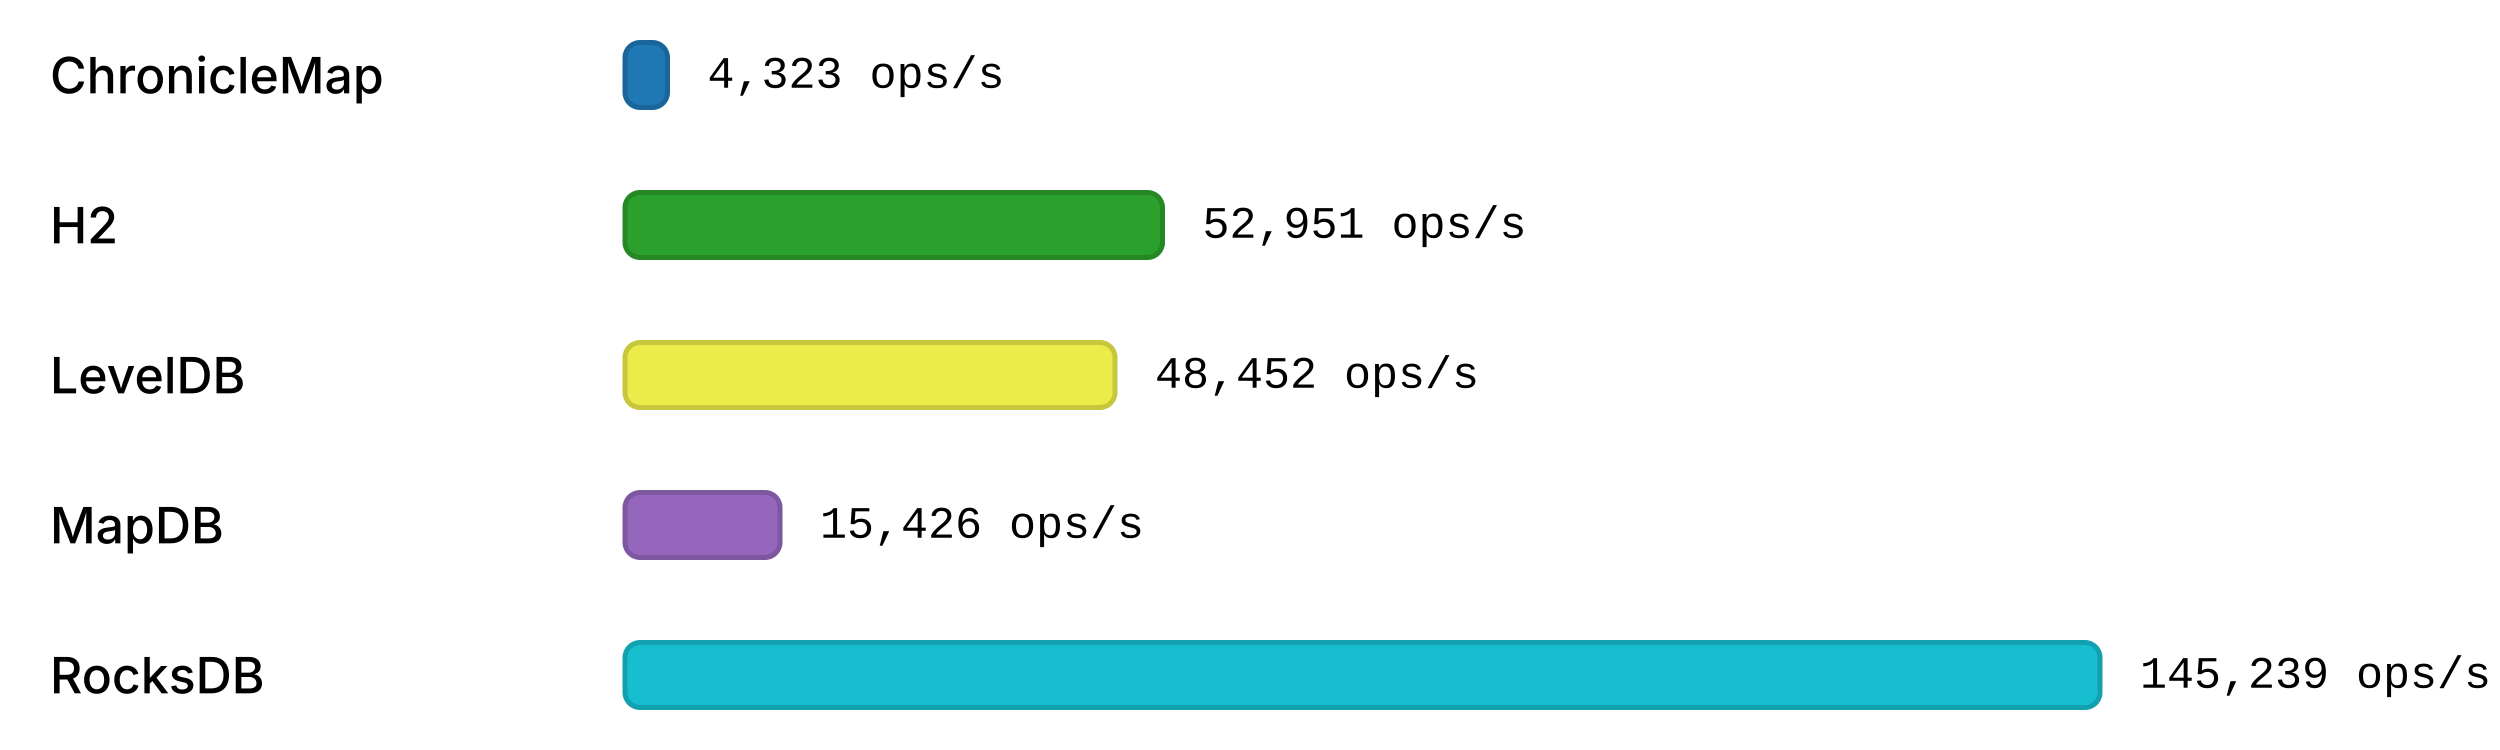
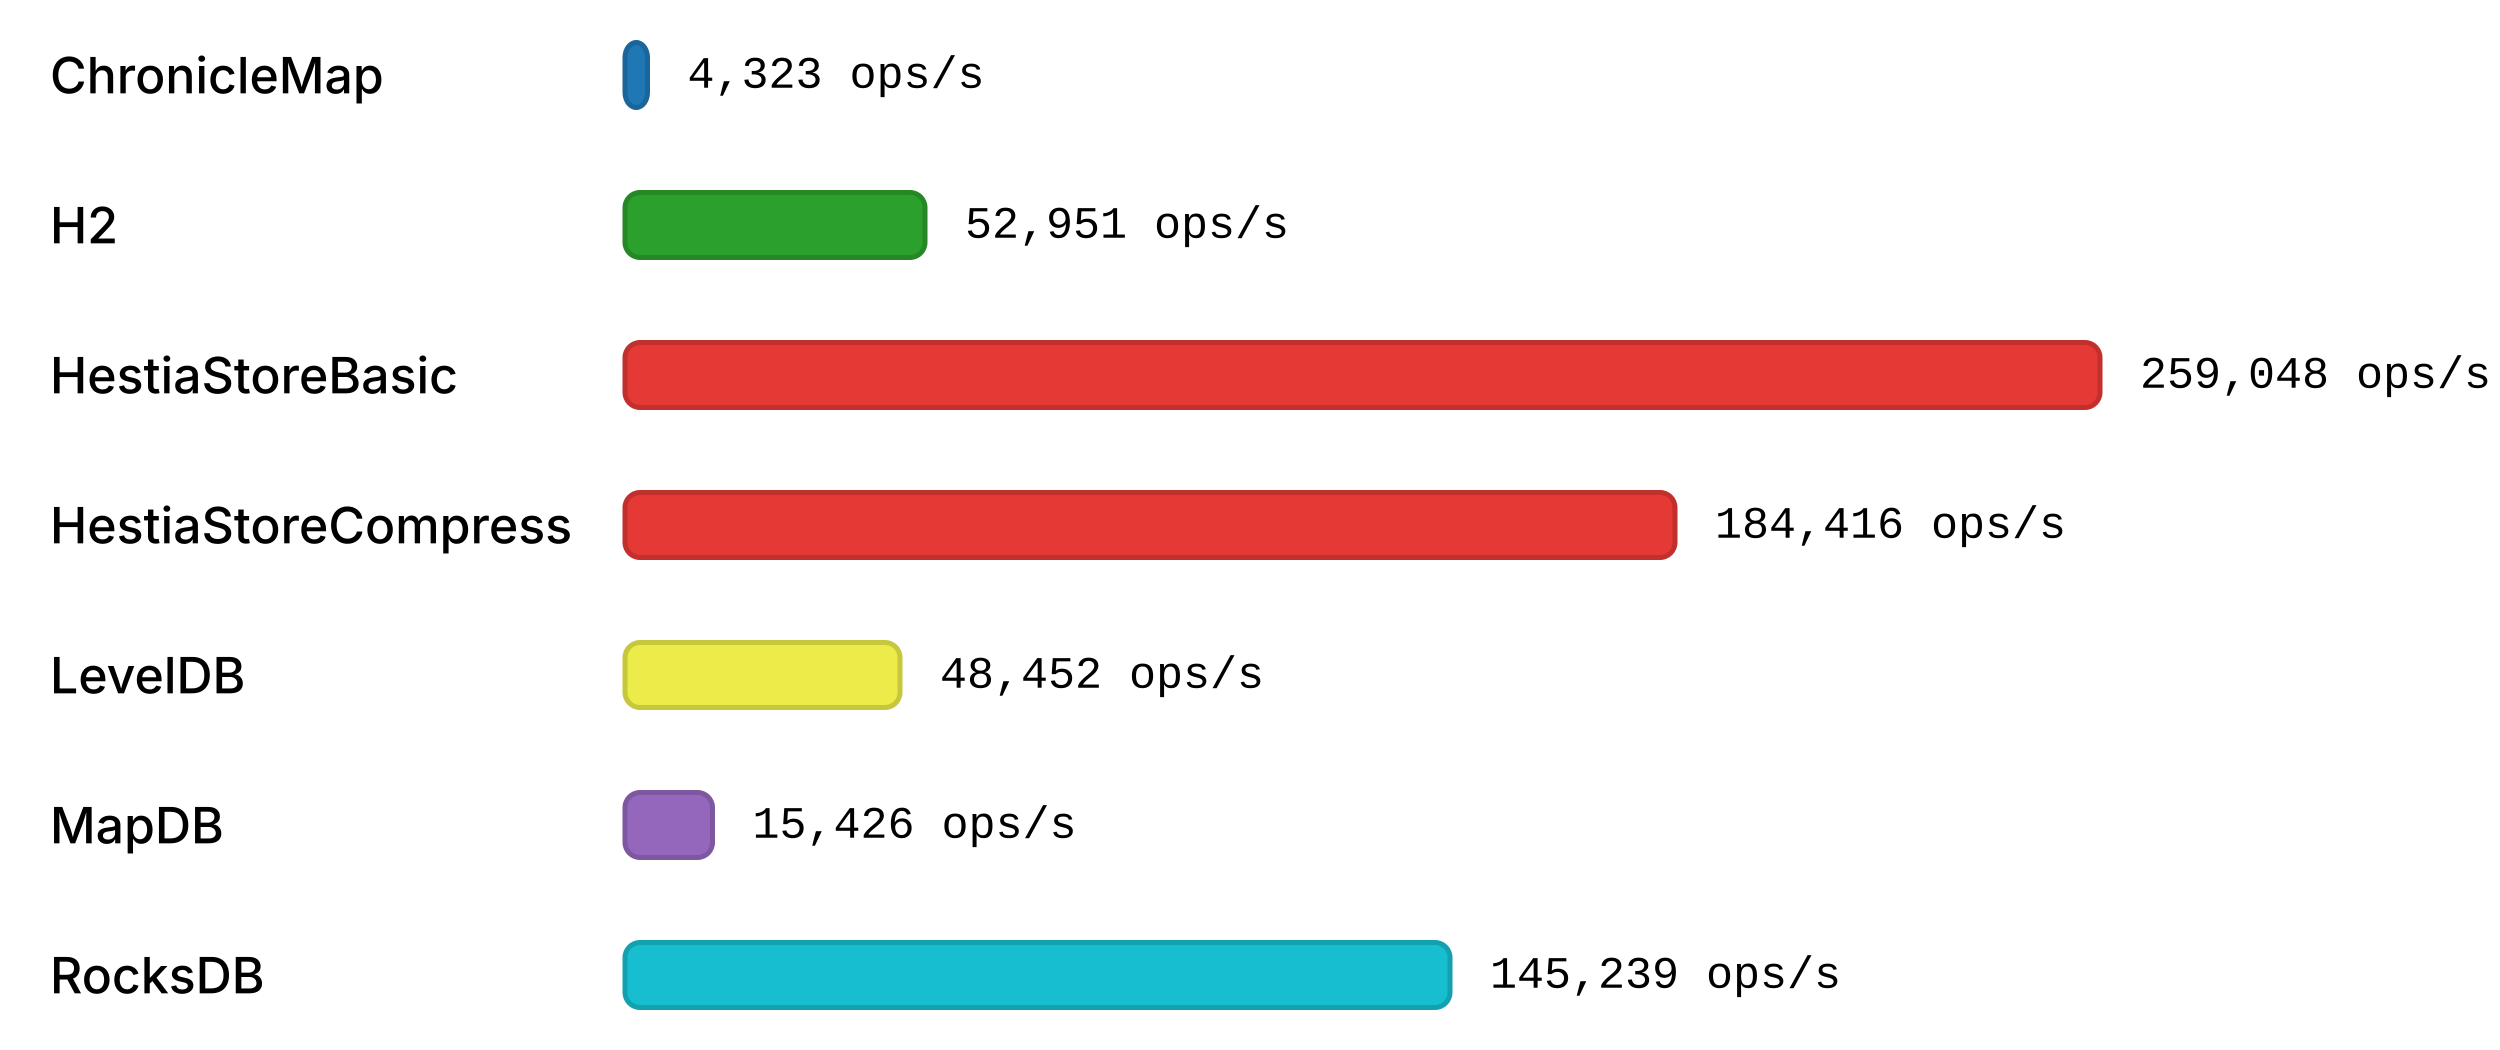
- <svg xmlns="http://www.w3.org/2000/svg" width="1000" height="300" viewBox="0 0 1000 300">
+ <svg xmlns="http://www.w3.org/2000/svg" width="1000" height="420" viewBox="0 0 1000 420">
  <style>
        text { fill: currentColor; dominant-baseline: middle; }
        .label { font: 500 20px "Inter", "Helvetica Neue", Arial, sans-serif; }
        .value { font: 18px "IBM Plex Mono", "Courier New", monospace; }
    </style>
  <rect x="0" y="10" width="1000" height="40" fill="rgba(255,255,255,0.15)" />
  <text class="label" x="20" y="30">ChronicleMap</text>
-   <rect x="250" y="17" width="17" height="26" rx="6" ry="6" fill="#1F77B4" stroke="#1A6599" stroke-width="2" />
-   <text class="value" x="283" y="30">4,323 ops/s</text>
+   <rect x="250" y="17" width="9" height="26" rx="6" ry="6" fill="#1F77B4" stroke="#1A6599" stroke-width="2" />
+   <text class="value" x="275" y="30">4,323 ops/s</text>
  <rect x="0" y="70" width="1000" height="40" fill="rgba(255,255,255,0.15)" />
  <text class="label" x="20" y="90">H2</text>
-   <rect x="250" y="77" width="215" height="26" rx="6" ry="6" fill="#2CA02C" stroke="#258825" stroke-width="2" />
-   <text class="value" x="481" y="90">52,951 ops/s</text>
+   <rect x="250" y="77" width="120" height="26" rx="6" ry="6" fill="#2CA02C" stroke="#258825" stroke-width="2" />
+   <text class="value" x="386" y="90">52,951 ops/s</text>
  <rect x="0" y="130" width="1000" height="40" fill="rgba(255,255,255,0.15)" />
-   <text class="label" x="20" y="150">LevelDB</text>
-   <rect x="250" y="137" width="196" height="26" rx="6" ry="6" fill="#ebeb49" stroke="#C7C73E" stroke-width="2" />
-   <text class="value" x="462" y="150">48,452 ops/s</text>
+   <text class="label" x="20" y="150">HestiaStoreBasic</text>
+   <rect x="250" y="137" width="590" height="26" rx="6" ry="6" fill="#E53935" stroke="#C2302D" stroke-width="2" />
+   <text class="value" x="856" y="150">259,048 ops/s</text>
  <rect x="0" y="190" width="1000" height="40" fill="rgba(255,255,255,0.15)" />
-   <text class="label" x="20" y="210">MapDB</text>
-   <rect x="250" y="197" width="62" height="26" rx="6" ry="6" fill="#9467BD" stroke="#7D57A0" stroke-width="2" />
-   <text class="value" x="328" y="210">15,426 ops/s</text>
+   <text class="label" x="20" y="210">HestiaStoreCompress</text>
+   <rect x="250" y="197" width="420" height="26" rx="6" ry="6" fill="#E53935" stroke="#C2302D" stroke-width="2" />
+   <text class="value" x="686" y="210">184,416 ops/s</text>
  <rect x="0" y="250" width="1000" height="40" fill="rgba(255,255,255,0.15)" />
-   <text class="label" x="20" y="270">RocksDB</text>
-   <rect x="250" y="257" width="590" height="26" rx="6" ry="6" fill="#17BECF" stroke="#13A1AF" stroke-width="2" />
-   <text class="value" x="856" y="270">145,239 ops/s</text>
+   <text class="label" x="20" y="270">LevelDB</text>
+   <rect x="250" y="257" width="110" height="26" rx="6" ry="6" fill="#ebeb49" stroke="#C7C73E" stroke-width="2" />
+   <text class="value" x="376" y="270">48,452 ops/s</text>
+   <rect x="0" y="310" width="1000" height="40" fill="rgba(255,255,255,0.15)" />
+   <text class="label" x="20" y="330">MapDB</text>
+   <rect x="250" y="317" width="35" height="26" rx="6" ry="6" fill="#9467BD" stroke="#7D57A0" stroke-width="2" />
+   <text class="value" x="301" y="330">15,426 ops/s</text>
+   <rect x="0" y="370" width="1000" height="40" fill="rgba(255,255,255,0.15)" />
+   <text class="label" x="20" y="390">RocksDB</text>
+   <rect x="250" y="377" width="330" height="26" rx="6" ry="6" fill="#17BECF" stroke="#13A1AF" stroke-width="2" />
+   <text class="value" x="596" y="390">145,239 ops/s</text>
</svg>
